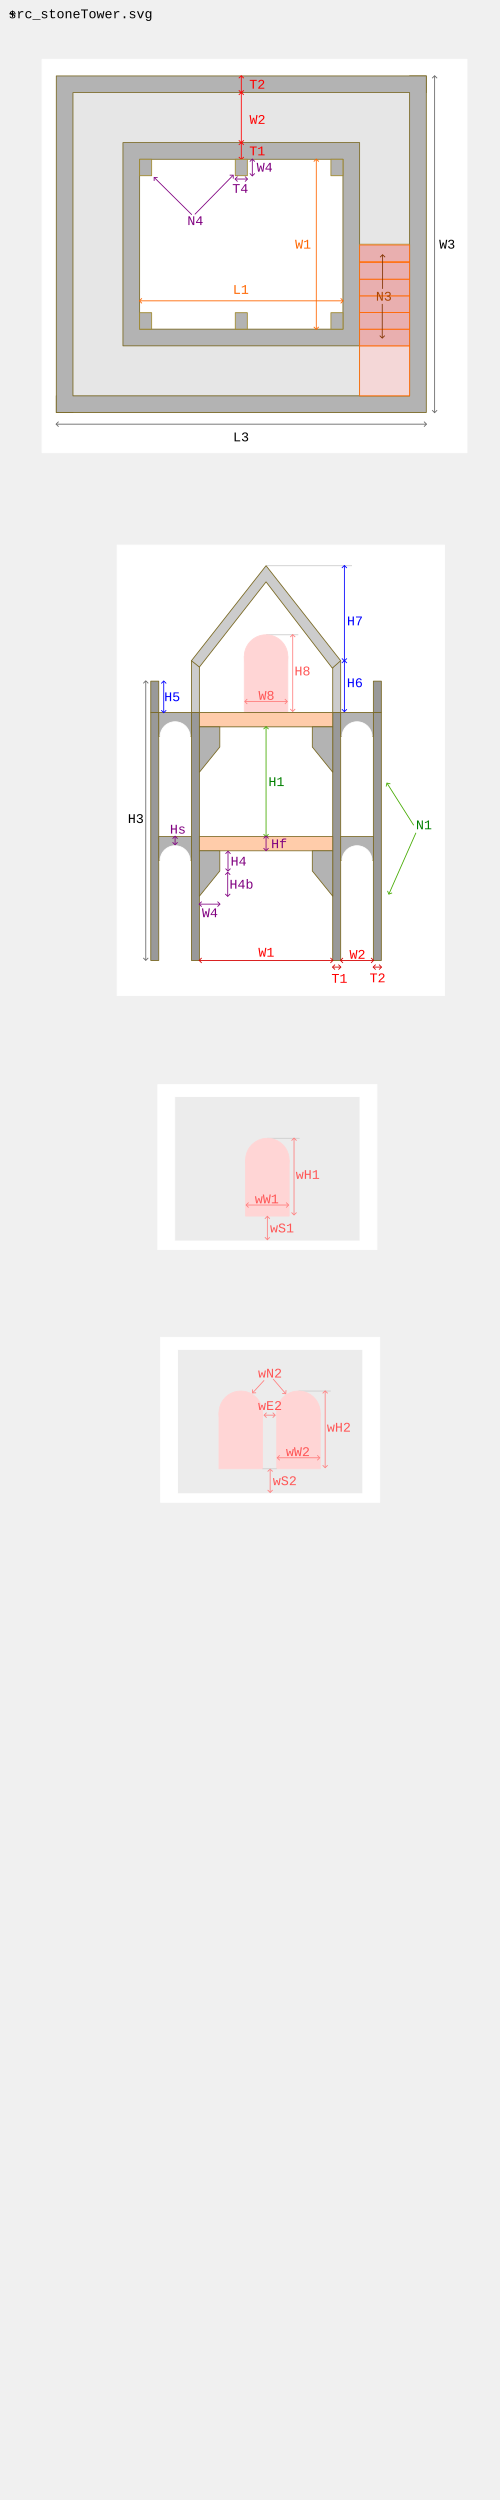
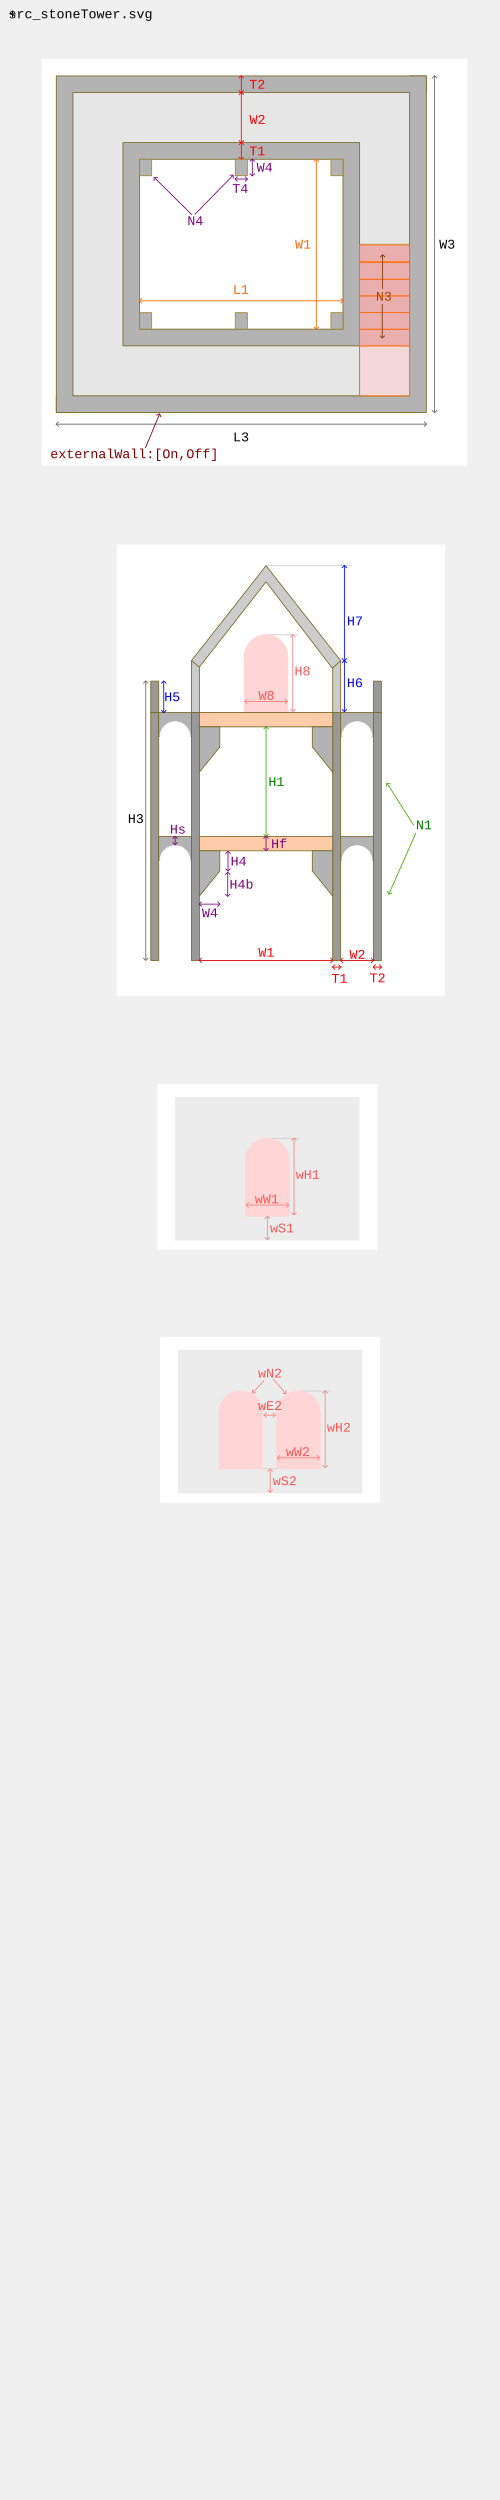
<svg xmlns="http://www.w3.org/2000/svg" width="600" height="3000" viewBox="0 0 158.75 793.75" version="1.1" id="svg1">
  <defs id="defs1">
+     <rect x="82.437" y="567.602" width="218.031" height="34.236" id="rect13" />
    <rect x="486.516" y="1588.834" width="50.904" height="43.696" id="rect46" />
    <rect x="333.791" y="1521.645" width="49.162" height="30.898" id="rect44" />
    <rect x="463.151" y="596.936" width="61.796" height="47.143" id="rect41" />
    <rect x="204.742" y="722.341" width="28.605" height="22.762" id="rect39" />
    <rect x="192.129" y="738.783" width="28.38" height="22.435" id="rect38" />
    <rect x="137.926" y="723.076" width="40.356" height="38.543" id="rect36" />
    <rect x="144.615" y="738.684" width="33.667" height="30.579" id="rect35" />
    <rect x="225.205" y="804.94" width="28.668" height="36.313" id="rect34" />
    <rect x="304.839" y="1061.179" width="38.647" height="34.168" id="rect33" />
    <rect x="298.149" y="1048.191" width="37.587" height="31.963" id="rect32" />
    <rect x="315.909" y="1059.131" width="33.843" height="29.179" id="rect31" />
    <rect x="302.29" y="1048.191" width="33.128" height="40.119" id="rect30" />
    <rect x="70.274" y="782.573" width="57.661" height="51.823" id="rect29" />
    <rect x="287.63" y="901.18" width="34.986" height="19.821" id="rect28" />
    <rect x="271.863" y="901.631" width="34.912" height="23.425" id="rect27" />
    <rect x="300" y="917.172" width="33.804" height="22.524" id="rect26" />
    <rect x="351.147" y="973.482" width="23.13" height="20.271" id="rect25" />
    <rect x="64.418" y="747.342" width="36.489" height="44.597" id="rect24" />
    <rect x="76.581" y="718.512" width="39.642" height="39.642" id="rect22" />
    <rect x="279.674" y="273.622" width="30.898" height="28.668" id="rect18" />
    <rect x="281.904" y="231.257" width="40.454" height="30.261" id="rect17" />
    <rect x="573.007" y="220.734" width="33.335" height="32.885" id="rect12" />
    <rect x="252.267" y="557.691" width="56.362" height="48.652" id="rect8" />
    <rect x="426.152" y="560.394" width="65.896" height="43.246" id="rect7" />
    <rect x="239.654" y="240.104" width="41.606" height="24.326" id="rect6" />
    <rect x="283.801" y="265.782" width="51.805" height="27.271" id="rect5" />
    <rect x="260.826" y="341.912" width="50.003" height="30.182" id="rect4" />
    <marker style="overflow:visible" id="ArrowWide" refX="0" refY="0" orient="auto-start-reverse" markerWidth="1" markerHeight="1" viewBox="0 0 1 1" preserveAspectRatio="xMidYMid">
      <path style="fill:none;stroke:context-stroke;stroke-width:1;stroke-linecap:butt" d="M 3,-3 0,0 3,3" transform="rotate(180,0.125,0)" id="path2" />
    </marker>
    <rect x="10.193" y="7.645" width="280.311" height="84.093" id="rect1" />
    <marker style="overflow:visible" id="ArrowWide-7" refX="0" refY="0" orient="auto-start-reverse" markerWidth="1" markerHeight="1" viewBox="0 0 1 1" preserveAspectRatio="xMidYMid">
      <path style="fill:none;stroke:context-stroke;stroke-width:1;stroke-linecap:butt" d="M 3,-3 0,0 3,3" transform="rotate(180,0.125,0)" id="path2-5" />
    </marker>
    <rect x="239.654" y="240.104" width="41.606" height="24.326" id="rect6-5" />
    <rect x="283.801" y="265.782" width="51.805" height="27.271" id="rect5-0" />
    <marker style="overflow:visible" id="ArrowWide-4" refX="0" refY="0" orient="auto-start-reverse" markerWidth="1" markerHeight="1" viewBox="0 0 1 1" preserveAspectRatio="xMidYMid">
      <path style="fill:none;stroke:context-stroke;stroke-width:1;stroke-linecap:butt" d="M 3,-3 0,0 3,3" transform="rotate(180,0.125,0)" id="path2-3" />
    </marker>
    <marker style="overflow:visible" id="ArrowWide-43" refX="0" refY="0" orient="auto-start-reverse" markerWidth="1" markerHeight="1" viewBox="0 0 1 1" preserveAspectRatio="xMidYMid">
      <path style="fill:none;stroke:context-stroke;stroke-width:1;stroke-linecap:butt" d="M 3,-3 0,0 3,3" transform="rotate(180,0.125,0)" id="path2-1" />
    </marker>
    <marker style="overflow:visible" id="ArrowWide-43-9" refX="0" refY="0" orient="auto-start-reverse" markerWidth="1" markerHeight="1" viewBox="0 0 1 1" preserveAspectRatio="xMidYMid">
      <path style="fill:none;stroke:context-stroke;stroke-width:1;stroke-linecap:butt" d="M 3,-3 0,0 3,3" transform="rotate(180,0.125,0)" id="path2-1-2" />
    </marker>
    <marker style="overflow:visible" id="ArrowWide-43-9-4" refX="0" refY="0" orient="auto-start-reverse" markerWidth="1" markerHeight="1" viewBox="0 0 1 1" preserveAspectRatio="xMidYMid">
      <path style="fill:none;stroke:context-stroke;stroke-width:1;stroke-linecap:butt" d="M 3,-3 0,0 3,3" transform="rotate(180,0.125,0)" id="path2-1-2-8" />
    </marker>
    <marker style="overflow:visible" id="ArrowWide-43-9-2" refX="0" refY="0" orient="auto-start-reverse" markerWidth="1" markerHeight="1" viewBox="0 0 1 1" preserveAspectRatio="xMidYMid">
      <path style="fill:none;stroke:context-stroke;stroke-width:1;stroke-linecap:butt" d="M 3,-3 0,0 3,3" transform="rotate(180,0.125,0)" id="path2-1-2-6" />
    </marker>
    <marker style="overflow:visible" id="ArrowWide-49" refX="0" refY="0" orient="auto-start-reverse" markerWidth="1" markerHeight="1" viewBox="0 0 1 1" preserveAspectRatio="xMidYMid">
      <path style="fill:none;stroke:context-stroke;stroke-width:1;stroke-linecap:butt" d="M 3,-3 0,0 3,3" transform="rotate(180,0.125,0)" id="path2-0" />
    </marker>
    <rect x="426.152" y="560.394" width="65.896" height="43.246" id="rect7-5" />
    <marker style="overflow:visible" id="ArrowWide-9" refX="0" refY="0" orient="auto-start-reverse" markerWidth="1" markerHeight="1" viewBox="0 0 1 1" preserveAspectRatio="xMidYMid">
      <path style="fill:none;stroke:context-stroke;stroke-width:1;stroke-linecap:butt" d="M 3,-3 0,0 3,3" transform="rotate(180,0.125,0)" id="path2-39" />
    </marker>
    <marker style="overflow:visible" id="ArrowWide-9-1" refX="0" refY="0" orient="auto-start-reverse" markerWidth="1" markerHeight="1" viewBox="0 0 1 1" preserveAspectRatio="xMidYMid">
      <path style="fill:none;stroke:context-stroke;stroke-width:1;stroke-linecap:butt" d="M 3,-3 0,0 3,3" transform="rotate(180,0.125,0)" id="path2-39-5" />
    </marker>
    <marker style="overflow:visible" id="ArrowWide-47" refX="0" refY="0" orient="auto-start-reverse" markerWidth="1" markerHeight="1" viewBox="0 0 1 1" preserveAspectRatio="xMidYMid">
      <path style="fill:none;stroke:context-stroke;stroke-width:1;stroke-linecap:butt" d="M 3,-3 0,0 3,3" transform="rotate(180,0.125,0)" id="path2-6" />
    </marker>
    <marker style="overflow:visible" id="ArrowWide-8" refX="0" refY="0" orient="auto-start-reverse" markerWidth="1" markerHeight="1" viewBox="0 0 1 1" preserveAspectRatio="xMidYMid">
      <path style="fill:none;stroke:context-stroke;stroke-width:1;stroke-linecap:butt" d="M 3,-3 0,0 3,3" transform="rotate(180,0.125,0)" id="path2-8" />
    </marker>
    <marker style="overflow:visible" id="ArrowWide-3" refX="0" refY="0" orient="auto-start-reverse" markerWidth="1" markerHeight="1" viewBox="0 0 1 1" preserveAspectRatio="xMidYMid">
      <path style="fill:none;stroke:context-stroke;stroke-width:1;stroke-linecap:butt" d="M 3,-3 0,0 3,3" transform="rotate(180,0.125,0)" id="path2-03" />
    </marker>
    <rect x="225.205" y="804.94" width="28.668" height="36.313" id="rect34-9" />
    <marker style="overflow:visible" id="ArrowWide-47-5" refX="0" refY="0" orient="auto-start-reverse" markerWidth="1" markerHeight="1" viewBox="0 0 1 1" preserveAspectRatio="xMidYMid">
      <path style="fill:none;stroke:context-stroke;stroke-width:1;stroke-linecap:butt" d="M 3,-3 0,0 3,3" transform="rotate(180,0.125,0)" id="path2-6-4" />
    </marker>
    <rect x="192.129" y="738.783" width="38.573" height="23.072" id="rect38-5" />
    <rect x="204.742" y="722.341" width="48.992" height="24.037" id="rect39-9" />
    <marker style="overflow:visible" id="ArrowWide-3-2" refX="0" refY="0" orient="auto-start-reverse" markerWidth="1" markerHeight="1" viewBox="0 0 1 1" preserveAspectRatio="xMidYMid">
      <path style="fill:none;stroke:context-stroke;stroke-width:1;stroke-linecap:butt" d="M 3,-3 0,0 3,3" transform="rotate(180,0.125,0)" id="path2-03-1" />
    </marker>
    <marker style="overflow:visible" id="ArrowWide-3-5" refX="0" refY="0" orient="auto-start-reverse" markerWidth="1" markerHeight="1" viewBox="0 0 1 1" preserveAspectRatio="xMidYMid">
      <path style="fill:none;stroke:context-stroke;stroke-width:1;stroke-linecap:butt" d="M 3,-3 0,0 3,3" transform="rotate(180,0.125,0)" id="path2-03-0" />
    </marker>
    <marker style="overflow:visible" id="ArrowWide-47-5-4" refX="0" refY="0" orient="auto-start-reverse" markerWidth="1" markerHeight="1" viewBox="0 0 1 1" preserveAspectRatio="xMidYMid">
      <path style="fill:none;stroke:context-stroke;stroke-width:1;stroke-linecap:butt" d="M 3,-3 0,0 3,3" transform="rotate(180,0.125,0)" id="path2-6-4-6" />
    </marker>
    <rect x="192.129" y="738.783" width="38.573" height="23.072" id="rect38-5-5" />
    <rect x="204.742" y="722.341" width="48.992" height="24.037" id="rect39-9-8" />
    <marker style="overflow:visible" id="ArrowWide-3-2-6" refX="0" refY="0" orient="auto-start-reverse" markerWidth="1" markerHeight="1" viewBox="0 0 1 1" preserveAspectRatio="xMidYMid">
      <path style="fill:none;stroke:context-stroke;stroke-width:1;stroke-linecap:butt" d="M 3,-3 0,0 3,3" transform="rotate(180,0.125,0)" id="path2-03-1-2" />
    </marker>
    <rect x="333.791" y="1521.645" width="49.162" height="30.898" id="rect44-4" />
    <marker style="overflow:visible" id="ArrowWide-47-5-4-3" refX="0" refY="0" orient="auto-start-reverse" markerWidth="1" markerHeight="1" viewBox="0 0 1 1" preserveAspectRatio="xMidYMid">
      <path style="fill:none;stroke:context-stroke;stroke-width:1;stroke-linecap:butt" d="M 3,-3 0,0 3,3" transform="rotate(180,0.125,0)" id="path2-6-4-6-3" />
    </marker>
    <rect x="192.129" y="738.783" width="38.573" height="23.072" id="rect38-5-5-0" />
  </defs>
  <g id="layer1">
    <rect style="fill:#ffffff;stroke:#ffffff;stroke-width:0.265;stroke-linejoin:round" id="rect45" width="69.577" height="52.378" x="50.099" y="344.365" />
    <rect style="fill:#ececec;stroke:#ffffff;stroke-width:0.265;stroke-linejoin:round" id="rect43" width="58.827" height="45.848" x="55.474" y="348.175" />
    <rect style="fill:#ffffff;stroke:#ffffff;stroke-width:0.265;stroke-linejoin:round" id="rect42" width="103.933" height="143.027" x="37.187" y="173.062" />
    <path style="fill:#ffd5d5;stroke:#cccccc;stroke-width:0.265;stroke-linejoin:round" d="M 84.472,201.538 H 94.71" id="path37-4" />
    <path style="fill:#ffd5d5;stroke:#cccccc;stroke-width:0.265;stroke-linejoin:round" d="M 84.472,179.609 H 111.754" id="path37" />
    <circle style="fill:#ffd5d5;stroke:#ffd5d5;stroke-width:0.265;stroke-linejoin:round" id="path36" cx="84.472" cy="208.449" r="6.911" />
    <rect style="fill:#ffd5d5;stroke:#ffd5d5;stroke-width:0.265;stroke-linejoin:round" id="rect37" width="13.822" height="17.769" x="77.561" y="208.449" />
-     <rect style="fill:#ffffff;stroke:#ffffff;stroke-width:0.265;stroke-linejoin:round;stroke-dasharray:none" id="rect9" width="134.922" height="124.91" x="13.349" y="18.832" />
+     <rect style="fill:#ffffff;stroke:#ffffff;stroke-width:0.265;stroke-linejoin:round;stroke-dasharray:none" id="rect9" width="134.922" height="128.843" x="13.349" y="18.832" />
    <rect style="fill:none;stroke:#786721;stroke-width:0.265;stroke-linejoin:round" id="rect3-1" width="5.292" height="5.292" x="130.055" y="24.109" />
    <rect style="fill:none;stroke:#786721;stroke-width:0.265;stroke-linejoin:round" id="rect3" width="5.292" height="5.292" x="108.889" y="45.276" />
    <rect style="fill:none;stroke:#786721;stroke-width:0.265;stroke-linejoin:round" id="rect3-36" width="15.875" height="15.875" x="114.18" y="29.401" />
    <rect style="fill:none;stroke:#786721;stroke-width:0.265;stroke-linejoin:round" id="rect3-36-9" width="15.875" height="15.875" x="23.164" y="109.798" />
    <rect style="fill:none;stroke:#786721;stroke-width:0.265;stroke-linejoin:round" id="rect3-1-7" width="5.292" height="5.292" x="17.873" y="125.673" />
    <rect style="fill:none;stroke:#786721;stroke-width:0.265;stroke-linejoin:round" id="rect3-3" width="5.292" height="5.292" x="39.039" y="104.506" />
    <rect style="fill:#b3b3b3;stroke:#786721;stroke-width:0.265;stroke-linejoin:round" id="rect2-1-0-7" width="117.475" height="106.855" x="17.873" y="24.109" ry="0" />
    <rect style="fill:#e6e6e6;stroke:#786721;stroke-width:0.265;stroke-linejoin:round" id="rect2-1-0" width="106.891" height="96.272" x="23.164" y="29.401" ry="0" />
    <text xml:space="preserve" transform="scale(0.2645833)" id="text1" style="font-size:16px;line-height:normal;font-family:'Liberation Mono';-inkscape-font-specification:'Liberation Mono';text-decoration-color:#000000;white-space:pre;shape-inside:url(#rect1);display:inline;fill:#000000;stroke-width:1;-inkscape-stroke:none;stop-color:#000000">
-       <tspan x="10.193" y="21.881" id="tspan4">src_stoneTower.svg</tspan>
+       <tspan x="10.193" y="21.881" id="tspan1">src_stoneTower.svg</tspan>
    </text>
    <rect style="fill:#b3b3b3;stroke:#786721;stroke-width:0.265;stroke-linejoin:round" id="rect2-1" width="75.141" height="64.522" x="39.039" y="45.276" ry="0" />
    <rect style="fill:#ffffff;stroke:#786721;stroke-width:0.265;stroke-linejoin:round" id="rect2" width="64.558" height="53.939" x="44.331" y="50.568" ry="0" />
    <rect style="fill:#b3b3b3;stroke:#a0892c;stroke-width:0.265;stroke-linejoin:round" id="rect11-2" width="3.821" height="5.222" x="105.067" y="50.568" />
    <rect style="fill:#b3b3b3;stroke:#a0892c;stroke-width:0.265;stroke-linejoin:round" id="rect11-18" width="3.821" height="5.222" x="44.331" y="50.568" />
    <path style="fill:#999999;stroke:#ff6600;stroke-width:0.265;stroke-linejoin:round;stroke-dasharray:none;marker-start:url(#ArrowWide);marker-end:url(#ArrowWide)" d="M 100.422,50.568 V 104.506" id="path1" />
    <path style="fill:#999999;stroke:#ff6600;stroke-width:0.265;stroke-linejoin:round;stroke-dasharray:none;marker-start:url(#ArrowWide);marker-end:url(#ArrowWide)" d="M 44.331,95.51 H 108.889" id="path3" />
    <text xml:space="preserve" transform="matrix(0.2645833,0,0,0.2645833,4.916521,-0.9340915)" id="text3" style="font-size:16px;line-height:normal;font-family:'Liberation Mono';-inkscape-font-specification:'Liberation Mono';text-decoration-color:#000000;white-space:pre;shape-inside:url(#rect4);display:inline;fill:#ff6600;stroke-width:1;-inkscape-stroke:none;stop-color:#000000">
-       <tspan x="260.826" y="356.149" id="tspan5">L1</tspan>
+       <tspan x="260.826" y="356.149" id="tspan2">L1</tspan>
    </text>
    <text xml:space="preserve" transform="matrix(0.2645833,0,0,0.2645833,18.59851,4.843104)" id="text4" style="font-size:16px;line-height:normal;font-family:'Liberation Mono';-inkscape-font-specification:'Liberation Mono';text-decoration-color:#000000;white-space:pre;shape-inside:url(#rect5);display:inline;fill:#ff6600;stroke-width:1;-inkscape-stroke:none;stop-color:#000000">
-       <tspan x="283.801" y="280.018" id="tspan6">W1</tspan>
+       <tspan x="283.801" y="280.018" id="tspan3">W1</tspan>
    </text>
    <path style="fill:#55d400;stroke:#ff0000;stroke-width:0.265;stroke-linejoin:round;stroke-dasharray:none;marker-start:url(#ArrowWide);marker-end:url(#ArrowWide)" d="m 76.61,45.276 v 5.292" id="path5" />
    <text xml:space="preserve" transform="matrix(0.2645833,0,0,0.2645833,15.73293,-17.9787)" id="text5" style="font-size:16px;line-height:normal;font-family:'Liberation Mono';-inkscape-font-specification:'Liberation Mono';text-decoration-color:#000000;white-space:pre;shape-inside:url(#rect6);display:inline;fill:#ff0000;stroke:none;stroke-width:1;-inkscape-stroke:none;stop-color:#000000">
-       <tspan x="239.654" y="254.342" id="tspan7">T1</tspan>
+       <tspan x="239.654" y="254.342" id="tspan4">T1</tspan>
    </text>
    <path style="fill:#55d400;stroke:#ff0000;stroke-width:0.265;stroke-linejoin:round;stroke-dasharray:none;marker-start:url(#ArrowWide-7);marker-end:url(#ArrowWide-7)" d="m 76.61,24.109 v 5.292" id="path5-9" />
    <text xml:space="preserve" transform="matrix(0.2645833,0,0,0.2645833,15.73292,-39.14536)" id="text5-1" style="font-size:16px;line-height:normal;font-family:'Liberation Mono';-inkscape-font-specification:'Liberation Mono';text-decoration-color:#000000;white-space:pre;shape-inside:url(#rect6-5);display:inline;fill:#ff0000;stroke:none;stroke-width:1;-inkscape-stroke:none;stop-color:#000000">
-       <tspan x="239.654" y="254.342" id="tspan8">T2</tspan>
+       <tspan x="239.654" y="254.342" id="tspan5">T2</tspan>
    </text>
    <path style="fill:#55d400;stroke:#ff0000;stroke-width:0.265;stroke-linejoin:round;stroke-dasharray:none;marker-start:url(#ArrowWide);marker-end:url(#ArrowWide)" d="m 76.61,29.401 3e-6,15.875" id="path6" />
    <text xml:space="preserve" transform="matrix(0.2645833,0,0,0.2645833,4.13105,-34.75579)" id="text4-6" style="font-size:16px;line-height:normal;font-family:'Liberation Mono';-inkscape-font-specification:'Liberation Mono';text-decoration-color:#000000;white-space:pre;shape-inside:url(#rect5-0);display:inline;fill:#ff0000;stroke:none;stroke-width:1;-inkscape-stroke:none;stop-color:#000000">
-       <tspan x="283.801" y="280.018" id="tspan9">W2</tspan>
+       <tspan x="283.801" y="280.018" id="tspan6">W2</tspan>
    </text>
    <path style="fill:#ff0000;stroke:#666666;stroke-width:0.265;stroke-linejoin:round;stroke-dasharray:none;marker-start:url(#ArrowWide);marker-end:url(#ArrowWide)" d="M 137.993,24.109 V 130.965" id="path7" />
    <text xml:space="preserve" transform="matrix(0.2645833,0,0,0.2645833,26.69535,-73.10563)" id="text7" style="font-size:16px;line-height:normal;font-family:'Liberation Mono';-inkscape-font-specification:'Liberation Mono';text-decoration-color:#000000;white-space:pre;shape-inside:url(#rect7);display:inline;fill:#000000;stroke-width:1;-inkscape-stroke:none;stop-color:#000000">
-       <tspan x="426.152" y="574.631" id="tspan10">W3</tspan>
+       <tspan x="426.152" y="574.631" id="tspan7">W3</tspan>
    </text>
    <path style="fill:#ff0000;stroke:#666666;stroke-width:0.265;stroke-linejoin:round;stroke-dasharray:none;marker-start:url(#ArrowWide);marker-end:url(#ArrowWide)" d="M 17.873,134.669 H 135.347" id="path8" />
    <text xml:space="preserve" transform="matrix(0.2645833,0,0,0.2645833,7.245061,-11.20375)" id="text8" style="font-size:16px;line-height:normal;font-family:'Liberation Mono';-inkscape-font-specification:'Liberation Mono';text-decoration-color:#000000;white-space:pre;shape-inside:url(#rect8);display:inline;fill:#000000;stroke-width:1;-inkscape-stroke:none;stop-color:#000000">
-       <tspan x="252.268" y="571.928" id="tspan11">L3</tspan>
+       <tspan x="252.268" y="571.928" id="tspan8">L3</tspan>
    </text>
    <rect style="fill:#ffffff;stroke:#a0892c;stroke-width:0.265;stroke-linejoin:round" id="rect10" width="15.875" height="48.136" x="114.18" y="77.537" />
    <rect style="fill:#e9afaf;stroke:#ff6600;stroke-width:0.265;stroke-linejoin:round" id="rect40-7-1-5" width="15.875" height="5.292" x="114.18" y="93.923" />
    <rect style="fill:#b3b3b3;stroke:#a0892c;stroke-width:0.265;stroke-linejoin:round" id="rect11" width="3.821" height="5.222" x="44.331" y="99.284" />
    <rect style="fill:#b3b3b3;stroke:#a0892c;stroke-width:0.265;stroke-linejoin:round" id="rect11-3" width="3.821" height="5.222" x="105.067" y="99.284" />
    <rect style="fill:#b3b3b3;stroke:#a0892c;stroke-width:0.265;stroke-linejoin:round" id="rect11-1" width="3.821" height="5.222" x="74.699" y="99.284" />
    <rect style="fill:#b3b3b3;stroke:#a0892c;stroke-width:0.265;stroke-linejoin:round" id="rect11-36" width="3.821" height="5.222" x="74.699" y="50.568" />
    <path style="fill:#b3b3b3;stroke:#800080;stroke-width:0.265;stroke-linejoin:round;marker-start:url(#ArrowWide)" d="M 48.987,56.376 60.905,68.176" id="path11" />
    <path style="fill:#b3b3b3;stroke:#800080;stroke-width:0.265;stroke-linejoin:round;marker-end:url(#ArrowWide)" d="M 61.859,68.057 74.002,55.653" id="path12" />
    <text xml:space="preserve" transform="matrix(0.2645833,0,0,0.2645833,-92.13297,9.296729)" id="text12" style="font-size:16px;line-height:normal;font-family:'Liberation Mono';-inkscape-font-specification:'Liberation Mono';text-decoration-color:#000000;white-space:pre;shape-inside:url(#rect12);display:inline;fill:#800080;stroke-width:1;-inkscape-stroke:none;stop-color:#000000">
-       <tspan x="573.008" y="234.971" id="tspan12">N4</tspan>
+       <tspan x="573.008" y="234.971" id="tspan9">N4</tspan>
    </text>
    <path style="fill:#800080;stroke:#800080;stroke-width:0.265;stroke-linejoin:round;marker-start:url(#ArrowWide);marker-end:url(#ArrowWide)" d="m 80.108,50.568 v 5.222" id="path16" />
    <path style="fill:#800080;stroke:#800080;stroke-width:0.265;stroke-linejoin:round;marker-start:url(#ArrowWide);marker-end:url(#ArrowWide)" d="m 74.699,56.848 h 3.821" id="path17" />
    <text xml:space="preserve" transform="matrix(0.2645833,0,0,0.2645833,-0.8427923,-3.708286)" id="text17" style="font-size:16px;line-height:normal;font-family:'Liberation Mono';-inkscape-font-specification:'Liberation Mono';text-decoration-color:#000000;white-space:pre;shape-inside:url(#rect17);display:inline;fill:#800080;stroke-width:1;-inkscape-stroke:none;stop-color:#000000">
-       <tspan x="281.904" y="245.494" id="tspan13">T4</tspan>
+       <tspan x="281.904" y="245.494" id="tspan10">T4</tspan>
    </text>
    <text xml:space="preserve" transform="matrix(0.2645833,0,0,0.2645833,7.500852,-21.65976)" id="text18" style="font-size:16px;line-height:normal;font-family:'Liberation Mono';-inkscape-font-specification:'Liberation Mono';text-decoration-color:#000000;white-space:pre;shape-inside:url(#rect18);display:inline;fill:#800080;stroke-width:1;-inkscape-stroke:none;stop-color:#000000">
-       <tspan x="279.674" y="287.859" id="tspan14">W4</tspan>
+       <tspan x="279.674" y="287.859" id="tspan11">W4</tspan>
    </text>
    <rect style="fill:#999999;stroke:#786721;stroke-width:0.265;stroke-linejoin:round" id="rect19" width="2.528" height="78.717" x="47.871" y="226.218" />
    <rect style="fill:#999999;stroke:#786721;stroke-width:0.265;stroke-linejoin:round" id="rect19-2" width="2.528" height="78.717" x="60.776" y="226.218" />
    <rect style="fill:#999999;stroke:#786721;stroke-width:0.265;stroke-linejoin:round" id="rect19-2-3" width="2.528" height="9.945" x="47.871" y="216.273" />
    <rect style="fill:#999999;stroke:#786721;stroke-width:0.265;stroke-linejoin:round" id="rect19-3" width="2.528" height="78.717" x="105.638" y="226.218" />
    <rect style="fill:#999999;stroke:#786721;stroke-width:0.265;stroke-linejoin:round" id="rect19-2-1" width="2.528" height="78.717" x="118.544" y="226.218" />
    <rect style="fill:#999999;stroke:#786721;stroke-width:0.265;stroke-linejoin:round" id="rect19-2-3-4" width="2.528" height="9.945" x="118.544" y="216.273" />
    <rect style="fill:#ffccaa;stroke:#786721;stroke-width:0.265;stroke-linejoin:round" id="rect20" width="42.333" height="4.551" x="63.305" y="226.218" />
    <path style="fill:#b3b3b3;stroke:#786721;stroke-width:0.265;stroke-linejoin:round" d="m 63.305,230.77 h 6.478 v 6.405 l -6.478,8.007 z" id="path20" />
    <path style="fill:#b3b3b3;stroke:#786721;stroke-width:0.265;stroke-linejoin:round" d="m 105.638,230.77 h -6.478 v 6.405 l 6.478,8.007 z" id="path20-1" />
    <rect style="fill:#b3b3b3;stroke:#786721;stroke-width:0.265;stroke-linejoin:round" id="rect21" width="10.378" height="7.572" x="108.167" y="226.218" />
    <circle style="fill:#ffffff;stroke:#ffffff;stroke-width:0.265;stroke-linejoin:round" id="path21" cx="113.355" cy="233.921" r="4.767" />
    <rect style="fill:#b3b3b3;stroke:#786721;stroke-width:0.265;stroke-linejoin:round" id="rect21-4" width="10.378" height="7.572" x="50.399" y="226.218" />
    <circle style="fill:#ffffff;stroke:#ffffff;stroke-width:0.265;stroke-linejoin:round" id="path21-7" cx="55.588" cy="233.921" r="4.767" />
    <rect style="fill:#ffccaa;stroke:#786721;stroke-width:0.265;stroke-linejoin:round" id="rect20-3" width="42.333" height="4.551" x="63.305" y="265.576" />
    <path style="fill:#b3b3b3;stroke:#786721;stroke-width:0.265;stroke-linejoin:round" d="m 63.305,270.128 h 6.478 v 6.405 l -6.478,8.007 z" id="path20-7" />
    <path style="fill:#b3b3b3;stroke:#786721;stroke-width:0.265;stroke-linejoin:round" d="m 105.638,270.128 h -6.478 v 6.405 l 6.478,8.007 z" id="path20-1-4" />
    <rect style="fill:#b3b3b3;stroke:#786721;stroke-width:0.265;stroke-linejoin:round" id="rect21-5" width="10.378" height="7.572" x="108.167" y="265.576" />
    <circle style="fill:#ffffff;stroke:#ffffff;stroke-width:0.265;stroke-linejoin:round" id="path21-2" cx="113.355" cy="273.28" r="4.767" />
    <rect style="fill:#b3b3b3;stroke:#786721;stroke-width:0.265;stroke-linejoin:round" id="rect21-4-5" width="10.378" height="7.572" x="50.399" y="265.576" />
    <circle style="fill:#ffffff;stroke:#ffffff;stroke-width:0.265;stroke-linejoin:round" id="path21-7-4" cx="55.588" cy="273.28" r="4.767" />
    <path style="fill:#ffffff;stroke:#44aa00;stroke-width:0.265;stroke-linejoin:round;marker-start:url(#ArrowWide);marker-end:url(#ArrowWide)" d="m 84.472,230.77 2.9e-5,34.807" id="path22" />
    <text xml:space="preserve" transform="matrix(0.2645833,0,0,0.2645833,64.95791,55.69431)" id="text22" style="font-size:16px;line-height:normal;font-family:'Liberation Mono';-inkscape-font-specification:'Liberation Mono';text-decoration-color:#000000;white-space:pre;shape-inside:url(#rect22);display:inline;fill:#008000;stroke-width:1;-inkscape-stroke:none;stop-color:#000000">
-       <tspan x="76.582" y="732.748" id="tspan15">H1</tspan>
+       <tspan x="76.582" y="732.748" id="tspan12">H1</tspan>
    </text>
    <path style="fill:#008000;stroke:#44aa00;stroke-width:0.265;stroke-linejoin:round;marker-start:url(#ArrowWide)" d="m 123.48,283.838 8.582,-19.428" id="path23" />
    <path style="fill:#008000;stroke:#44aa00;stroke-width:0.265;stroke-linejoin:round;marker-start:url(#ArrowWide)" d="m 122.884,248.677 8.462,13.349" id="path24" />
    <text xml:space="preserve" transform="matrix(0.2645833,0,0,0.2645833,115.0172,61.78908)" id="text24" style="font-size:16px;line-height:normal;font-family:'Liberation Mono';-inkscape-font-specification:'Liberation Mono';text-decoration-color:#000000;white-space:pre;shape-inside:url(#rect24);display:inline;fill:#008000;stroke-width:1;-inkscape-stroke:none;stop-color:#000000">
-       <tspan x="64.418" y="761.578" id="tspan16">N1</tspan>
+       <tspan x="64.418" y="761.578" id="tspan13">N1</tspan>
    </text>
    <path style="fill:#008000;stroke:#d40000;stroke-width:0.265;stroke-linejoin:round;marker-start:url(#ArrowWide);marker-end:url(#ArrowWide)" d="m 105.638,307.052 h 2.528" id="path25" />
    <text xml:space="preserve" transform="matrix(0.2645833,0,0,0.2645833,12.32034,50.70452)" id="text25" style="font-size:16px;line-height:normal;font-family:'Liberation Mono';-inkscape-font-specification:'Liberation Mono';text-decoration-color:#000000;white-space:pre;shape-inside:url(#rect25);fill:#ff0000;stroke-width:1;-inkscape-stroke:none;stop-color:#000000">
-       <tspan x="351.146" y="987.719" id="tspan17">T1</tspan>
+       <tspan x="351.146" y="987.719" id="tspan14">T1</tspan>
    </text>
    <path style="fill:#ff0000;stroke:#d40000;stroke-width:0.265;stroke-linejoin:round;marker-start:url(#ArrowWide);marker-end:url(#ArrowWide)" d="m 63.305,304.935 h 42.333" id="path26" />
    <text xml:space="preserve" transform="matrix(0.2645833,0,0,0.2645833,2.658425,57.30293)" id="text26" style="font-size:16px;line-height:normal;font-family:'Liberation Mono';-inkscape-font-specification:'Liberation Mono';text-decoration-color:#000000;white-space:pre;shape-inside:url(#rect26);fill:#ff0000;stroke-width:1;-inkscape-stroke:none;stop-color:#000000">
-       <tspan x="300" y="931.408" id="tspan18">W1</tspan>
+       <tspan x="300" y="931.408" id="tspan15">W1</tspan>
    </text>
    <path style="fill:#ff0000;stroke:#d40000;stroke-width:0.265;stroke-linejoin:round;marker-start:url(#ArrowWide);marker-end:url(#ArrowWide)" d="m 108.167,304.935 h 10.378" id="path27" />
    <path style="fill:#008000;stroke:#d40000;stroke-width:0.265;stroke-linejoin:round;marker-start:url(#ArrowWide-4);marker-end:url(#ArrowWide-4)" d="m 118.544,307.052 h 2.528" id="path25-6" />
    <text xml:space="preserve" transform="matrix(0.2645833,0,0,0.2645833,45.40868,69.54481)" id="text27" style="font-size:16px;line-height:normal;font-family:'Liberation Mono';-inkscape-font-specification:'Liberation Mono';text-decoration-color:#000000;white-space:pre;shape-inside:url(#rect27);fill:#ff0000;stroke-width:1;-inkscape-stroke:none;stop-color:#000000">
-       <tspan x="271.863" y="915.867" id="tspan19">T2</tspan>
+       <tspan x="271.863" y="915.867" id="tspan16">T2</tspan>
    </text>
    <text xml:space="preserve" transform="matrix(0.2645833,0,0,0.2645833,34.86296,62.20625)" id="text28" style="font-size:16px;line-height:normal;font-family:'Liberation Mono';-inkscape-font-specification:'Liberation Mono';text-decoration-color:#000000;white-space:pre;shape-inside:url(#rect28);fill:#ff0000;stroke-width:1;-inkscape-stroke:none;stop-color:#000000">
-       <tspan x="287.629" y="915.416" id="tspan20">W2</tspan>
+       <tspan x="287.629" y="915.416" id="tspan17">W2</tspan>
    </text>
    <path style="fill:#ff0000;stroke:#800080;stroke-width:0.265;stroke-linejoin:round;marker-start:url(#ArrowWide);marker-end:url(#ArrowWide)" d="m 63.305,287.062 h 6.478" id="path28" />
    <text xml:space="preserve" transform="matrix(0.2645833,0,0,0.2645833,45.51743,80.38254)" id="text29" style="font-size:16px;line-height:normal;font-family:'Liberation Mono';-inkscape-font-specification:'Liberation Mono';text-decoration-color:#000000;white-space:pre;shape-inside:url(#rect29);fill:#800080;stroke-width:1;-inkscape-stroke:none;stop-color:#000000">
-       <tspan x="70.275" y="796.809" id="tspan21">W4</tspan>
+       <tspan x="70.275" y="796.809" id="tspan18">W4</tspan>
    </text>
    <path style="fill:#ff0000;stroke:#800080;stroke-width:0.265;stroke-linejoin:round;marker-start:url(#ArrowWide-43);marker-end:url(#ArrowWide-43)" d="M 84.472,270.016 V 265.498" id="path28-0" />
    <path style="fill:#ff0000;stroke:#800080;stroke-width:0.265;stroke-linejoin:round;marker-start:url(#ArrowWide-43-9);marker-end:url(#ArrowWide-43-9)" d="m 72.39,276.514 v -6.173" id="path28-0-9" />
    <path style="fill:#ff0000;stroke:#800080;stroke-width:0.265;stroke-linejoin:round;marker-start:url(#ArrowWide-43-9-4);marker-end:url(#ArrowWide-43-9-4)" d="m 72.301,284.54 v -7.539" id="path28-0-9-2" />
    <path style="fill:#ff0000;stroke:#800080;stroke-width:0.265;stroke-linejoin:round;marker-start:url(#ArrowWide-43-9-2);marker-end:url(#ArrowWide-43-9-2)" d="m 55.588,268.156 v -2.608" id="path28-0-9-1" />
    <text xml:space="preserve" transform="matrix(0.2645833,0,0,0.2645833,6.087285,-11.81023)" id="text30" style="font-size:16px;line-height:normal;font-family:'Liberation Mono';-inkscape-font-specification:'Liberation Mono';text-decoration-color:#000000;white-space:pre;shape-inside:url(#rect30);fill:#800080;stroke-width:1;-inkscape-stroke:none;stop-color:#000000">
-       <tspan x="302.291" y="1062.428" id="tspan22">Hf</tspan>
+       <tspan x="302.291" y="1062.428" id="tspan19">Hf</tspan>
    </text>
    <text xml:space="preserve" transform="matrix(0.2645833,0,0,0.2645833,-29.64219,-19.33154)" id="text31" style="font-size:16px;line-height:normal;font-family:'Liberation Mono';-inkscape-font-specification:'Liberation Mono';text-decoration-color:#000000;white-space:pre;shape-inside:url(#rect31);fill:#800080;stroke-width:1;-inkscape-stroke:none;stop-color:#000000">
-       <tspan x="315.908" y="1073.367" id="tspan23">Hs</tspan>
+       <tspan x="315.908" y="1073.367" id="tspan20">Hs</tspan>
    </text>
    <text xml:space="preserve" transform="matrix(0.2645833,0,0,0.2645833,-5.669919,-6.279143)" id="text32" style="font-size:16px;line-height:normal;font-family:'Liberation Mono';-inkscape-font-specification:'Liberation Mono';text-decoration-color:#000000;white-space:pre;shape-inside:url(#rect32);fill:#800080;stroke-width:1;-inkscape-stroke:none;stop-color:#000000">
-       <tspan x="298.148" y="1062.428" id="tspan24">H4</tspan>
+       <tspan x="298.148" y="1062.428" id="tspan21">H4</tspan>
    </text>
    <text xml:space="preserve" transform="matrix(0.2645833,0,0,0.2645833,-7.801882,-2.38331)" id="text33" style="font-size:16px;line-height:normal;font-family:'Liberation Mono';-inkscape-font-specification:'Liberation Mono';text-decoration-color:#000000;white-space:pre;shape-inside:url(#rect33);fill:#800080;stroke-width:1;-inkscape-stroke:none;stop-color:#000000">
-       <tspan x="304.838" y="1075.416" id="tspan25">H4b</tspan>
+       <tspan x="304.838" y="1075.416" id="tspan22">H4b</tspan>
    </text>
    <path style="fill:#ff0000;stroke:#666666;stroke-width:0.265;stroke-linejoin:round;stroke-dasharray:none;marker-start:url(#ArrowWide-49);marker-end:url(#ArrowWide-49)" d="m 46.283,216.229 v 88.627" id="path7-7" />
    <text xml:space="preserve" transform="matrix(0.2645833,0,0,0.2645833,-72.16911,109.2623)" id="text7-7" style="font-size:16px;line-height:normal;font-family:'Liberation Mono';-inkscape-font-specification:'Liberation Mono';text-decoration-color:#000000;white-space:pre;shape-inside:url(#rect7-5);display:inline;fill:#000000;stroke-width:1;-inkscape-stroke:none;stop-color:#000000">
-       <tspan x="426.152" y="574.631" id="tspan26">H3</tspan>
+       <tspan x="426.152" y="574.631" id="tspan23">H3</tspan>
    </text>
    <path style="fill:#800080;stroke:#0000ff;stroke-width:0.265;stroke-linejoin:round;marker-start:url(#ArrowWide);marker-end:url(#ArrowWide)" d="m 51.986,216.273 v 9.945" id="path33" />
    <text xml:space="preserve" transform="matrix(0.2645833,0,0,0.2645833,-7.458549,5.878344)" id="text34" style="font-size:16px;line-height:normal;font-family:'Liberation Mono';-inkscape-font-specification:'Liberation Mono';text-decoration-color:#000000;white-space:pre;shape-inside:url(#rect34);fill:#0000ff;stroke-width:1;-inkscape-stroke:none;stop-color:#000000">
-       <tspan x="225.205" y="819.176" id="tspan27">H5</tspan>
+       <tspan x="225.205" y="819.176" id="tspan24">H5</tspan>
    </text>
    <rect style="fill:#cccccc;stroke:#786721;stroke-width:0.265;stroke-linejoin:round" id="rect19-2-3-5" width="2.528" height="16.434" x="60.776" y="209.783" />
    <rect style="fill:#cccccc;stroke:#786721;stroke-width:0.265;stroke-linejoin:round" id="rect19-2-3-5-8" width="2.528" height="16.434" x="105.638" y="209.783" />
    <path style="fill:#800080;stroke:#0000ff;stroke-width:0.265;stroke-linejoin:round;marker-start:url(#ArrowWide-9);marker-end:url(#ArrowWide-9)" d="m 109.342,209.783 v 16.12" id="path33-5" />
    <text xml:space="preserve" transform="matrix(0.2645833,0,0,0.2645833,71.86345,18.96305)" id="text35" style="font-size:16px;line-height:normal;font-family:'Liberation Mono';-inkscape-font-specification:'Liberation Mono';text-decoration-color:#000000;white-space:pre;shape-inside:url(#rect35);fill:#0000ff;stroke-width:1;-inkscape-stroke:none;stop-color:#000000">
-       <tspan x="144.615" y="752.92" id="tspan28">H6</tspan>
+       <tspan x="144.615" y="752.92" id="tspan25">H6</tspan>
    </text>
    <path style="fill:#cccccc;stroke:#786721;stroke-width:0.265;stroke-linejoin:round" d="m 60.776,209.783 23.695,-30.174 23.695,30.174 -2.661,2.348 -21.034,-27.391 -21.167,27.054 z" id="path35" />
    <path style="fill:#800080;stroke:#0000ff;stroke-width:0.265;stroke-linejoin:round;marker-start:url(#ArrowWide-9-1);marker-end:url(#ArrowWide-9-1)" d="M 109.342,179.609 V 209.783" id="path33-5-8" />
    <text xml:space="preserve" transform="matrix(0.2645833,0,0,0.2645833,73.66128,3.455449)" id="text36" style="font-size:16px;line-height:normal;font-family:'Liberation Mono';-inkscape-font-specification:'Liberation Mono';text-decoration-color:#000000;white-space:pre;shape-inside:url(#rect36);fill:#0000ff;stroke-width:1;-inkscape-stroke:none;stop-color:#000000">
-       <tspan x="137.926" y="737.313" id="tspan29">H7</tspan>
+       <tspan x="137.926" y="737.313" id="tspan26">H7</tspan>
    </text>
    <path style="fill:#ffd5d5;stroke:#ff8080;stroke-width:0.265;stroke-linejoin:round;marker-start:url(#ArrowWide);marker-end:url(#ArrowWide)" d="m 92.938,201.541 -1.9e-5,24.287" id="path38" />
    <path style="fill:#ffd5d5;stroke:#ff8080;stroke-width:0.265;stroke-linejoin:round;marker-start:url(#ArrowWide-47);marker-end:url(#ArrowWide-47)" d="m 77.781,222.729 13.382,2e-5" id="path38-5" />
    <text xml:space="preserve" transform="matrix(0.2645833,0,0,0.2645833,31.23654,22.94747)" id="text38" style="font-size:16px;line-height:normal;font-family:'Liberation Mono';-inkscape-font-specification:'Liberation Mono';text-decoration-color:#000000;white-space:pre;shape-inside:url(#rect38);fill:#ff5555;stroke-width:1;-inkscape-stroke:none;stop-color:#000000">
-       <tspan x="192.129" y="753.02" id="tspan30">W8</tspan>
+       <tspan x="192.129" y="753.02" id="tspan27">W8</tspan>
    </text>
    <text xml:space="preserve" transform="matrix(0.2645833,0,0,0.2645833,39.31927,19.54697)" id="text39" style="font-size:16px;line-height:normal;font-family:'Liberation Mono';-inkscape-font-specification:'Liberation Mono';text-decoration-color:#000000;white-space:pre;shape-inside:url(#rect39);fill:#ff5555;stroke-width:1;-inkscape-stroke:none;stop-color:#000000">
-       <tspan x="204.742" y="736.576" id="tspan31">H8</tspan>
+       <tspan x="204.742" y="736.576" id="tspan28">H8</tspan>
    </text>
    <rect style="fill:#f4d7d7;stroke:#ff6600;stroke-width:0.265;stroke-linejoin:round" id="rect40" width="15.875" height="15.875" x="114.18" y="109.798" />
    <rect style="fill:#e9afaf;stroke:#ff6600;stroke-width:0.265;stroke-linejoin:round" id="rect40-7" width="15.875" height="5.292" x="114.18" y="104.506" />
    <rect style="fill:#e9afaf;stroke:#ff6600;stroke-width:0.265;stroke-linejoin:round" id="rect40-7-1" width="15.875" height="5.292" x="114.18" y="99.215" />
    <rect style="fill:#e9afaf;stroke:#ff6600;stroke-width:0.265;stroke-linejoin:round" id="rect40-7-1-1" width="15.875" height="5.292" x="114.18" y="88.631" />
    <rect style="fill:#e9afaf;stroke:#ff6600;stroke-width:0.265;stroke-linejoin:round" id="rect40-7-1-3" width="15.875" height="5.292" x="114.18" y="83.34" />
    <rect style="fill:#e9afaf;stroke:#ff6600;stroke-width:0.265;stroke-linejoin:round" id="rect40-7-1-0" width="15.875" height="5.292" x="114.18" y="77.784" />
    <text xml:space="preserve" transform="matrix(0.2645833,0,0,0.2645833,-3.202611,-66.24348)" id="text40" style="font-size:16px;line-height:normal;font-family:'Liberation Mono';-inkscape-font-specification:'Liberation Mono';text-decoration-color:#000000;white-space:pre;shape-inside:url(#rect41);fill:#aa4400;stroke-width:1;-inkscape-stroke:none;stop-color:#000000">
-       <tspan x="463.15" y="611.172" id="tspan32">N3</tspan>
+       <tspan x="463.15" y="611.172" id="tspan29">N3</tspan>
    </text>
    <path style="fill:#803300;stroke:#803300;stroke-width:0.265;stroke-linejoin:round;marker-end:url(#ArrowWide)" d="M 121.362,96.5 V 107.287" id="path41" />
    <path style="fill:#803300;stroke:#803300;stroke-width:0.265;stroke-linejoin:round;marker-end:url(#ArrowWide-8)" d="M 121.479,91.72 V 80.933" id="path41-7" />
    <path style="fill:#ffd5d5;stroke:#cccccc;stroke-width:0.265;stroke-linejoin:round" d="M 84.887,361.406 H 95.126" id="path37-4-9" />
    <circle style="fill:#ffd5d5;stroke:#ffd5d5;stroke-width:0.265;stroke-linejoin:round" id="path36-2" cx="84.887" cy="368.317" r="6.911" />
    <rect style="fill:#ffd5d5;stroke:#ffd5d5;stroke-width:0.265;stroke-linejoin:round" id="rect37-2" width="13.822" height="17.769" x="77.976" y="368.317" />
    <path style="fill:#ffd5d5;stroke:#ff8080;stroke-width:0.265;stroke-linejoin:round;marker-start:url(#ArrowWide-3);marker-end:url(#ArrowWide-3)" d="m 93.354,361.409 -1.9e-5,24.287" id="path38-2" />
    <path style="fill:#ffd5d5;stroke:#ff8080;stroke-width:0.265;stroke-linejoin:round;marker-start:url(#ArrowWide-47-5);marker-end:url(#ArrowWide-47-5)" d="m 78.197,382.597 13.382,2e-5" id="path38-5-8" />
    <text xml:space="preserve" transform="matrix(0.2645833,0,0,0.2645833,30.06489,182.8155)" id="text38-9" style="font-size:16px;line-height:normal;font-family:'Liberation Mono';-inkscape-font-specification:'Liberation Mono';text-decoration-color:#000000;white-space:pre;shape-inside:url(#rect38-5);display:inline;fill:#ff5555;stroke-width:1;-inkscape-stroke:none;stop-color:#000000">
-       <tspan x="192.129" y="753.02" id="tspan33">wW1</tspan>
+       <tspan x="192.129" y="753.02" id="tspan30">wW1</tspan>
    </text>
    <text xml:space="preserve" transform="matrix(0.2645833,0,0,0.2645833,39.73512,179.415)" id="text39-3" style="font-size:16px;line-height:normal;font-family:'Liberation Mono';-inkscape-font-specification:'Liberation Mono';text-decoration-color:#000000;white-space:pre;shape-inside:url(#rect39-9);display:inline;fill:#ff5555;stroke-width:1;-inkscape-stroke:none;stop-color:#000000">
-       <tspan x="204.742" y="736.576" id="tspan34">wH1</tspan>
+       <tspan x="204.742" y="736.576" id="tspan31">wH1</tspan>
    </text>
    <text xml:space="preserve" style="font-size:16px;line-height:normal;font-family:'Liberation Mono';-inkscape-font-specification:'Liberation Mono';text-decoration-color:#000000;white-space:pre;shape-inside:url(#rect1);fill:#000000;stroke-width:1;-inkscape-stroke:none;stop-color:#000000" x="412.822" y="1459.531" id="text42" transform="scale(0.2645833)">
-       <tspan x="10.193" y="21.881" id="tspan35">+</tspan>
+       <tspan x="10.193" y="21.881" id="tspan32">+</tspan>
    </text>
    <path style="fill:#ffd5d5;stroke:#ff8080;stroke-width:0.265;stroke-linejoin:round;marker-start:url(#ArrowWide-3-2);marker-end:url(#ArrowWide-3-2)" d="m 84.887,386.233 -1.9e-5,7.314" id="path38-2-1" />
    <text xml:space="preserve" transform="matrix(0.2645833,0,0,0.2645833,-2.584269,-15.08295)" id="text43" style="font-size:16px;line-height:normal;font-family:'Liberation Mono';-inkscape-font-specification:'Liberation Mono';text-decoration-color:#000000;white-space:pre;shape-inside:url(#rect44);fill:#ff5555;stroke-width:1;-inkscape-stroke:none;stop-color:#000000">
-       <tspan x="333.791" y="1535.881" id="tspan36">wS1</tspan>
+       <tspan x="333.791" y="1535.881" id="tspan33">wS1</tspan>
    </text>
    <rect style="fill:#ffffff;stroke:#ffffff;stroke-width:0.265;stroke-linejoin:round" id="rect45-4" width="69.577" height="52.378" x="50.986" y="424.614" />
    <rect style="fill:#ececec;stroke:#ffffff;stroke-width:0.265;stroke-linejoin:round" id="rect43-0" width="58.827" height="45.848" x="56.361" y="428.424" />
    <path style="fill:#ffd5d5;stroke:#cccccc;stroke-width:0.265;stroke-linejoin:round" d="M 94.771,441.655 H 105.009" id="path37-4-9-6" />
    <circle style="fill:#ffd5d5;stroke:#ffd5d5;stroke-width:0.265;stroke-linejoin:round" id="path36-2-2" cx="94.771" cy="448.566" r="6.911" />
    <rect style="fill:#ffd5d5;stroke:#ffd5d5;stroke-width:0.265;stroke-linejoin:round" id="rect37-2-9" width="13.822" height="17.769" x="87.86" y="448.566" />
    <path style="fill:#ffd5d5;stroke:#ff8080;stroke-width:0.265;stroke-linejoin:round;marker-start:url(#ArrowWide-3-5);marker-end:url(#ArrowWide-3-5)" d="m 103.237,441.658 -2e-5,24.287" id="path38-2-9" />
    <path style="fill:#ffd5d5;stroke:#ff8080;stroke-width:0.265;stroke-linejoin:round;marker-start:url(#ArrowWide-47-5-4);marker-end:url(#ArrowWide-47-5-4)" d="m 88.08,462.846 13.382,2e-5" id="path38-5-8-0" />
    <text xml:space="preserve" transform="matrix(0.2645833,0,0,0.2645833,39.94802,263.0643)" id="text38-9-8" style="font-size:16px;line-height:normal;font-family:'Liberation Mono';-inkscape-font-specification:'Liberation Mono';text-decoration-color:#000000;white-space:pre;shape-inside:url(#rect38-5-5);display:inline;fill:#ff5555;stroke-width:1;-inkscape-stroke:none;stop-color:#000000">
-       <tspan x="192.129" y="753.02" id="tspan37">wW2</tspan>
+       <tspan x="192.129" y="753.02" id="tspan34">wW2</tspan>
    </text>
    <text xml:space="preserve" transform="matrix(0.2645833,0,0,0.2645833,49.61825,259.6639)" id="text39-3-3" style="font-size:16px;line-height:normal;font-family:'Liberation Mono';-inkscape-font-specification:'Liberation Mono';text-decoration-color:#000000;white-space:pre;shape-inside:url(#rect39-9-8);display:inline;fill:#ff5555;stroke-width:1;-inkscape-stroke:none;stop-color:#000000">
-       <tspan x="204.742" y="736.576" id="tspan38">wH2</tspan>
+       <tspan x="204.742" y="736.576" id="tspan35">wH2</tspan>
    </text>
    <path style="fill:#ffd5d5;stroke:#ff8080;stroke-width:0.265;stroke-linejoin:round;marker-start:url(#ArrowWide-3-2-6);marker-end:url(#ArrowWide-3-2-6)" d="m 85.775,466.482 -1.9e-5,7.314" id="path38-2-1-1" />
    <text xml:space="preserve" transform="matrix(0.2645833,0,0,0.2645833,-1.696977,65.16591)" id="text43-0" style="font-size:16px;line-height:normal;font-family:'Liberation Mono';-inkscape-font-specification:'Liberation Mono';text-decoration-color:#000000;white-space:pre;shape-inside:url(#rect44-4);display:inline;fill:#ff5555;stroke-width:1;-inkscape-stroke:none;stop-color:#000000">
-       <tspan x="333.791" y="1535.881" id="tspan39">wS2</tspan>
+       <tspan x="333.791" y="1535.881" id="tspan36">wS2</tspan>
    </text>
    <circle style="fill:#ffd5d5;stroke:#ffd5d5;stroke-width:0.265;stroke-linejoin:round" id="path36-2-2-1" cx="76.451" cy="448.566" r="6.911" />
    <rect style="fill:#ffd5d5;stroke:#ffd5d5;stroke-width:0.265;stroke-linejoin:round" id="rect37-2-9-9" width="13.822" height="17.769" x="69.54" y="448.566" />
    <path style="fill:#ffd5d5;stroke:#ff8080;stroke-width:0.265;stroke-linejoin:round;marker-start:url(#ArrowWide-47-5-4-3);marker-end:url(#ArrowWide-47-5-4-3)" d="m 83.912,449.321 3.397,2e-5" id="path38-5-8-0-6" />
    <text xml:space="preserve" transform="matrix(0.2645833,0,0,0.2645833,31.09409,248.4305)" id="text38-9-8-4" style="font-size:16px;line-height:normal;font-family:'Liberation Mono';-inkscape-font-specification:'Liberation Mono';text-decoration-color:#000000;white-space:pre;shape-inside:url(#rect38-5-5-0);display:inline;fill:#ff5555;stroke-width:1;-inkscape-stroke:none;stop-color:#000000">
-       <tspan x="192.129" y="753.02" id="tspan40">wE2</tspan>
+       <tspan x="192.129" y="753.02" id="tspan37">wE2</tspan>
    </text>
    <path style="fill:#ffffff;stroke:#cccccc;stroke-width:0.265;stroke-linejoin:round" d="m 83.362,466.334 h 4.498" id="path45" />
    <text xml:space="preserve" transform="matrix(0.2645833,0,0,0.2645833,-46.79573,13.22996)" id="text45" style="font-size:16px;line-height:normal;font-family:'Liberation Mono';-inkscape-font-specification:'Liberation Mono';text-decoration-color:#000000;white-space:pre;shape-inside:url(#rect46);fill:#ff5555;stroke-width:1;-inkscape-stroke:none;stop-color:#000000">
-       <tspan x="486.516" y="1603.07" id="tspan41">wN2</tspan>
+       <tspan x="486.516" y="1603.07" id="tspan38">wN2</tspan>
    </text>
    <path style="fill:#ff5555;stroke:#ff8080;stroke-width:0.265;stroke-linejoin:round;marker-start:url(#ArrowWide)" d="m 80.234,442.213 3.624,-3.961" id="path46" />
    <path style="fill:#ff5555;stroke:#ff8080;stroke-width:0.265;stroke-linejoin:round;marker-end:url(#ArrowWide)" d="m 86.723,437.831 3.961,4.635" id="path47" />
+     <text xml:space="preserve" transform="matrix(0.2645833,0,0,0.2645833,-5.840253,-8.462407)" id="text2" style="font-size:16px;line-height:normal;font-family:'Liberation Mono';-inkscape-font-specification:'Liberation Mono';text-decoration-color:#000000;white-space:pre;shape-inside:url(#rect13);fill:#800000;stroke-width:1;-inkscape-stroke:none;stop-color:#000000">
+       <tspan x="82.438" y="581.838" id="tspan39">externalWall:[On,Off]</tspan>
+     </text>
+     <path style="fill:#800000;stroke:#800000;stroke-width:0.265;stroke-linejoin:round;marker-start:url(#ArrowWide)" d="m 50.655,131.465 -4.529,10.846" id="path42" />
  </g>
</svg>
